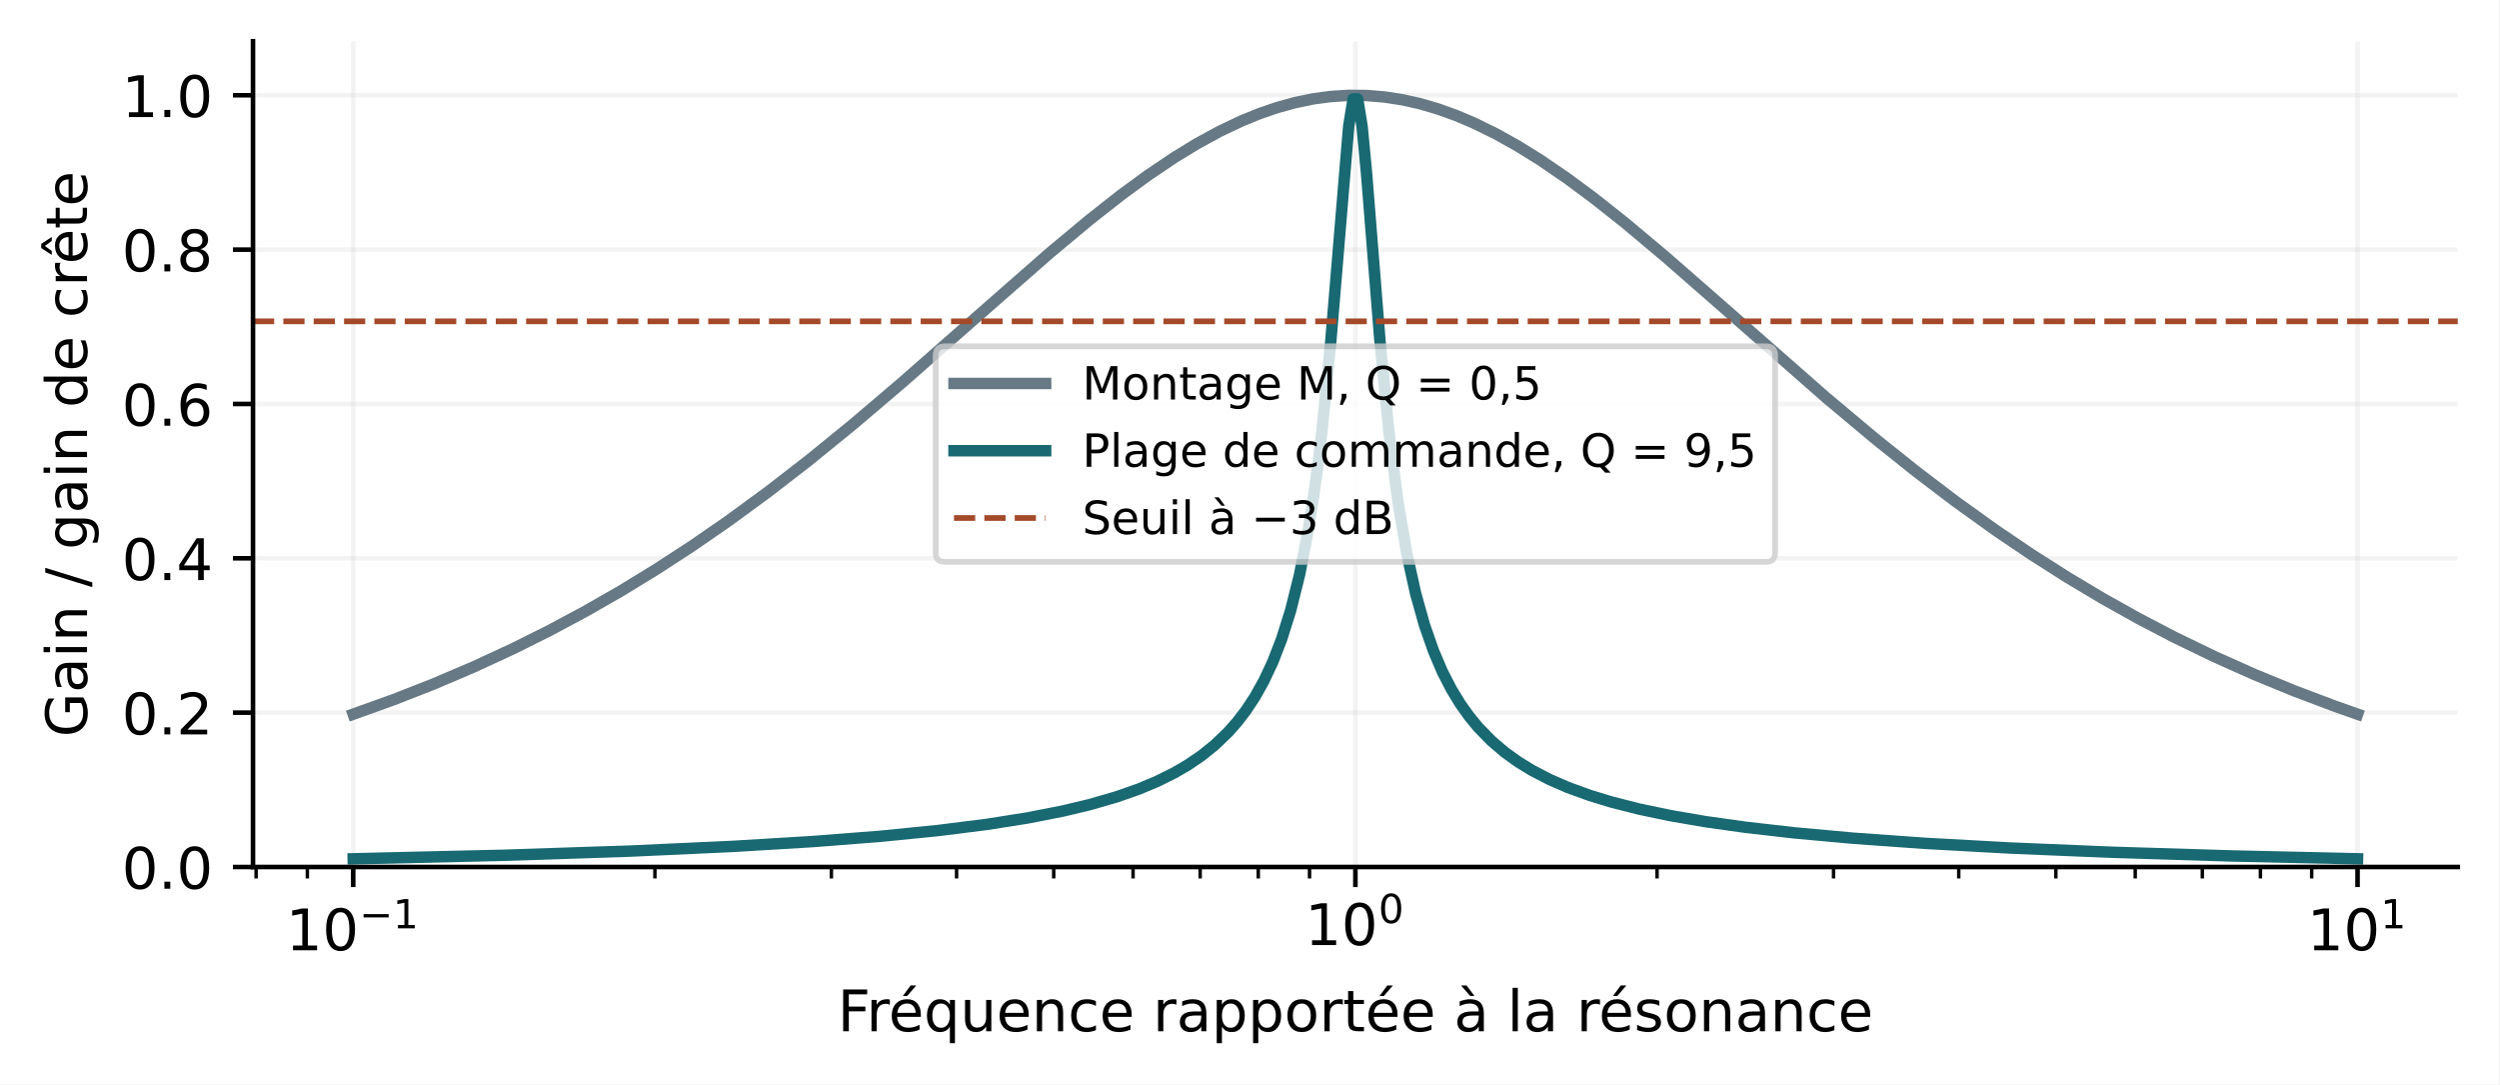
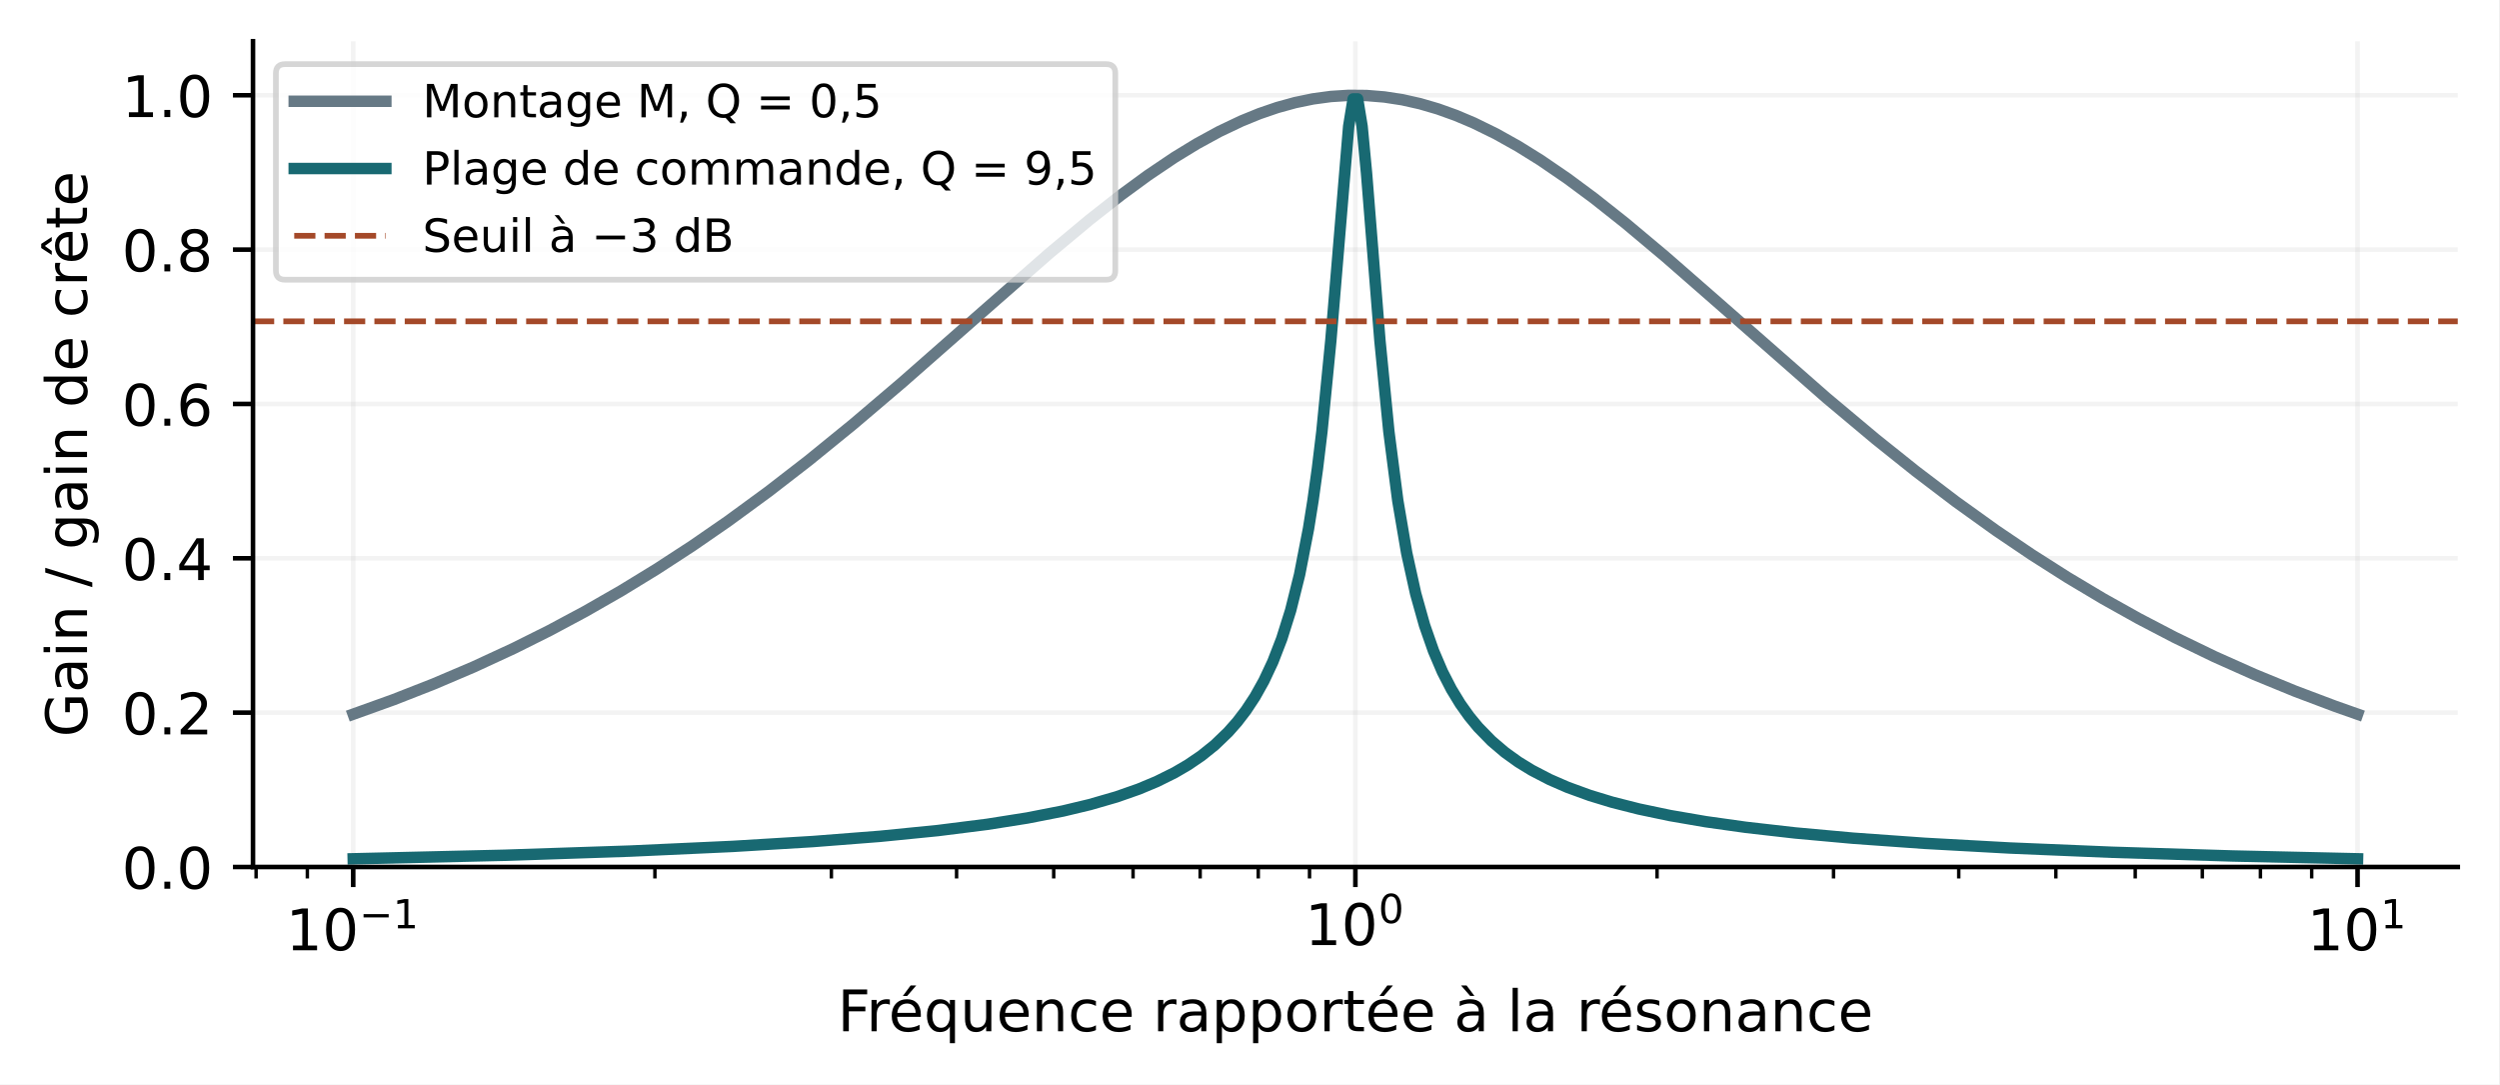
<svg xmlns="http://www.w3.org/2000/svg" xmlns:xlink="http://www.w3.org/1999/xlink" width="436.401pt" height="189.3pt" viewBox="0 0 436.401 189.3" version="1.1">
  <defs>
    <style type="text/css">*{stroke-linejoin: round; stroke-linecap: butt}</style>
  </defs>
  <g id="figure_1">
    <g id="patch_1">
      <path d="M 0 189.3  L 436.401 189.3  L 436.401 0  L 0 0  z " style="fill: #ffffff" />
    </g>
    <g id="axes_1">
      <g id="patch_2">
        <path d="M 44.181 151.344  L 429.201 151.344  L 429.201 7.2  L 44.181 7.2  z " style="fill: #ffffff" />
      </g>
      <g id="matplotlib.axis_1">
        <g id="xtick_1">
          <g id="line2d_1">
            <path d="M 61.682 151.344  L 61.682 7.2  " clip-path="url(#p6a98dae93d)" style="fill: none; stroke: #b0b0b0; stroke-opacity: 0.16; stroke-width: 0.8; stroke-linecap: square" />
          </g>
          <g id="line2d_2">
            <defs>
              <path id="me1e66cb92f" d="M 0 0  L 0 3.5  " style="stroke: #000000; stroke-width: 0.8" />
            </defs>
            <g>
              <use xlink:href="#me1e66cb92f" x="61.682" y="151.344" style="stroke: #000000; stroke-width: 0.8" />
            </g>
          </g>
          <g id="text_1">
            <g transform="translate(49.93216 165.9424)">
              <text>
                <tspan x="0" y="-0.064" style="font-size: 10px; font-family: 'DejaVu Sans'">1</tspan>
                <tspan x="6.362" y="-0.064" style="font-size: 10px; font-family: 'DejaVu Sans'">0</tspan>
                <tspan x="12.82" y="-3.892" style="font-size: 7px; font-family: 'DejaVu Sans'">−</tspan>
                <tspan x="18.686" y="-3.892" style="font-size: 7px; font-family: 'DejaVu Sans'">1</tspan>
              </text>
            </g>
          </g>
        </g>
        <g id="xtick_2">
          <g id="line2d_3">
            <path d="M 236.691 151.344  L 236.691 7.2  " clip-path="url(#p6a98dae93d)" style="fill: none; stroke: #b0b0b0; stroke-opacity: 0.16; stroke-width: 0.8; stroke-linecap: square" />
          </g>
          <g id="line2d_4">
            <g>
              <use xlink:href="#me1e66cb92f" x="236.691" y="151.344" style="stroke: #000000; stroke-width: 0.8" />
            </g>
          </g>
          <g id="text_2">
            <g transform="translate(227.8913 165.9424)">
              <text>
                <tspan x="0" y="-0.977" style="font-size: 10px; font-family: 'DejaVu Sans'">1</tspan>
                <tspan x="6.362" y="-0.977" style="font-size: 10px; font-family: 'DejaVu Sans'">0</tspan>
                <tspan x="12.82" y="-4.805" style="font-size: 7px; font-family: 'DejaVu Sans'">0</tspan>
              </text>
            </g>
          </g>
        </g>
        <g id="xtick_3">
          <g id="line2d_5">
            <path d="M 411.7 151.344  L 411.7 7.2  " clip-path="url(#p6a98dae93d)" style="fill: none; stroke: #b0b0b0; stroke-opacity: 0.16; stroke-width: 0.8; stroke-linecap: square" />
          </g>
          <g id="line2d_6">
            <g>
              <use xlink:href="#me1e66cb92f" x="411.7" y="151.344" style="stroke: #000000; stroke-width: 0.8" />
            </g>
          </g>
          <g id="text_3">
            <g transform="translate(402.9003 165.9424)">
              <text>
                <tspan x="0" y="-0.064" style="font-size: 10px; font-family: 'DejaVu Sans'">1</tspan>
                <tspan x="6.362" y="-0.064" style="font-size: 10px; font-family: 'DejaVu Sans'">0</tspan>
                <tspan x="12.82" y="-3.892" style="font-size: 7px; font-family: 'DejaVu Sans'">1</tspan>
              </text>
            </g>
          </g>
        </g>
        <g id="xtick_4">
          <g id="line2d_7">
            <defs>
              <path id="m837564f374" d="M 0 0  L 0 2  " style="stroke: #000000; stroke-width: 0.6" />
            </defs>
            <g>
              <use xlink:href="#m837564f374" x="44.722" y="151.344" style="stroke: #000000; stroke-width: 0.6" />
            </g>
          </g>
        </g>
        <g id="xtick_5">
          <g id="line2d_8">
            <g>
              <use xlink:href="#m837564f374" x="53.674" y="151.344" style="stroke: #000000; stroke-width: 0.6" />
            </g>
          </g>
        </g>
        <g id="xtick_6">
          <g id="line2d_9">
            <g>
              <use xlink:href="#m837564f374" x="114.365" y="151.344" style="stroke: #000000; stroke-width: 0.6" />
            </g>
          </g>
        </g>
        <g id="xtick_7">
          <g id="line2d_10">
            <g>
              <use xlink:href="#m837564f374" x="145.183" y="151.344" style="stroke: #000000; stroke-width: 0.6" />
            </g>
          </g>
        </g>
        <g id="xtick_8">
          <g id="line2d_11">
            <g>
              <use xlink:href="#m837564f374" x="167.048" y="151.344" style="stroke: #000000; stroke-width: 0.6" />
            </g>
          </g>
        </g>
        <g id="xtick_9">
          <g id="line2d_12">
            <g>
              <use xlink:href="#m837564f374" x="184.008" y="151.344" style="stroke: #000000; stroke-width: 0.6" />
            </g>
          </g>
        </g>
        <g id="xtick_10">
          <g id="line2d_13">
            <g>
              <use xlink:href="#m837564f374" x="197.866" y="151.344" style="stroke: #000000; stroke-width: 0.6" />
            </g>
          </g>
        </g>
        <g id="xtick_11">
          <g id="line2d_14">
            <g>
              <use xlink:href="#m837564f374" x="209.582" y="151.344" style="stroke: #000000; stroke-width: 0.6" />
            </g>
          </g>
        </g>
        <g id="xtick_12">
          <g id="line2d_15">
            <g>
              <use xlink:href="#m837564f374" x="219.731" y="151.344" style="stroke: #000000; stroke-width: 0.6" />
            </g>
          </g>
        </g>
        <g id="xtick_13">
          <g id="line2d_16">
            <g>
              <use xlink:href="#m837564f374" x="228.683" y="151.344" style="stroke: #000000; stroke-width: 0.6" />
            </g>
          </g>
        </g>
        <g id="xtick_14">
          <g id="line2d_17">
            <g>
              <use xlink:href="#m837564f374" x="289.374" y="151.344" style="stroke: #000000; stroke-width: 0.6" />
            </g>
          </g>
        </g>
        <g id="xtick_15">
          <g id="line2d_18">
            <g>
              <use xlink:href="#m837564f374" x="320.192" y="151.344" style="stroke: #000000; stroke-width: 0.6" />
            </g>
          </g>
        </g>
        <g id="xtick_16">
          <g id="line2d_19">
            <g>
              <use xlink:href="#m837564f374" x="342.057" y="151.344" style="stroke: #000000; stroke-width: 0.6" />
            </g>
          </g>
        </g>
        <g id="xtick_17">
          <g id="line2d_20">
            <g>
              <use xlink:href="#m837564f374" x="359.017" y="151.344" style="stroke: #000000; stroke-width: 0.6" />
            </g>
          </g>
        </g>
        <g id="xtick_18">
          <g id="line2d_21">
            <g>
              <use xlink:href="#m837564f374" x="372.875" y="151.344" style="stroke: #000000; stroke-width: 0.6" />
            </g>
          </g>
        </g>
        <g id="xtick_19">
          <g id="line2d_22">
            <g>
              <use xlink:href="#m837564f374" x="384.591" y="151.344" style="stroke: #000000; stroke-width: 0.6" />
            </g>
          </g>
        </g>
        <g id="xtick_20">
          <g id="line2d_23">
            <g>
              <use xlink:href="#m837564f374" x="394.74" y="151.344" style="stroke: #000000; stroke-width: 0.6" />
            </g>
          </g>
        </g>
        <g id="xtick_21">
          <g id="line2d_24">
            <g>
              <use xlink:href="#m837564f374" x="403.692" y="151.344" style="stroke: #000000; stroke-width: 0.6" />
            </g>
          </g>
        </g>
        <g id="text_4">
          <text style="font-size: 10px; font-family: 'DejaVu Sans'; text-anchor: middle" x="236.691" y="180.021" transform="rotate(-0 236.6912 180.0206)">Fréquence rapportée à la résonance</text>
        </g>
      </g>
      <g id="matplotlib.axis_2">
        <g id="ytick_1">
          <g id="line2d_25">
            <path d="M 44.181 151.344  L 429.201 151.344  " clip-path="url(#p6a98dae93d)" style="fill: none; stroke: #b0b0b0; stroke-opacity: 0.16; stroke-width: 0.8; stroke-linecap: square" />
          </g>
          <g id="line2d_26">
            <defs>
              <path id="m4fb168d857" d="M 0 0  L -3.5 0  " style="stroke: #000000; stroke-width: 0.8" />
            </defs>
            <g>
              <use xlink:href="#m4fb168d857" x="44.181" y="151.344" style="stroke: #000000; stroke-width: 0.8" />
            </g>
          </g>
          <g id="text_5">
            <text style="font-size: 10px; font-family: 'DejaVu Sans'; text-anchor: end" x="37.181" y="155.143" transform="rotate(-0 37.18125 155.1432)">0.0</text>
          </g>
        </g>
        <g id="ytick_2">
          <g id="line2d_27">
            <path d="M 44.181 124.401  L 429.201 124.401  " clip-path="url(#p6a98dae93d)" style="fill: none; stroke: #b0b0b0; stroke-opacity: 0.16; stroke-width: 0.8; stroke-linecap: square" />
          </g>
          <g id="line2d_28">
            <g>
              <use xlink:href="#m4fb168d857" x="44.181" y="124.401" style="stroke: #000000; stroke-width: 0.8" />
            </g>
          </g>
          <g id="text_6">
            <text style="font-size: 10px; font-family: 'DejaVu Sans'; text-anchor: end" x="37.181" y="128.2" transform="rotate(-0 37.18125 128.2004)">0.2</text>
          </g>
        </g>
        <g id="ytick_3">
          <g id="line2d_29">
            <path d="M 44.181 97.458  L 429.201 97.458  " clip-path="url(#p6a98dae93d)" style="fill: none; stroke: #b0b0b0; stroke-opacity: 0.16; stroke-width: 0.8; stroke-linecap: square" />
          </g>
          <g id="line2d_30">
            <g>
              <use xlink:href="#m4fb168d857" x="44.181" y="97.458" style="stroke: #000000; stroke-width: 0.8" />
            </g>
          </g>
          <g id="text_7">
            <text style="font-size: 10px; font-family: 'DejaVu Sans'; text-anchor: end" x="37.181" y="101.258" transform="rotate(-0 37.18125 101.2576)">0.4</text>
          </g>
        </g>
        <g id="ytick_4">
          <g id="line2d_31">
            <path d="M 44.181 70.516  L 429.201 70.516  " clip-path="url(#p6a98dae93d)" style="fill: none; stroke: #b0b0b0; stroke-opacity: 0.16; stroke-width: 0.8; stroke-linecap: square" />
          </g>
          <g id="line2d_32">
            <g>
              <use xlink:href="#m4fb168d857" x="44.181" y="70.516" style="stroke: #000000; stroke-width: 0.8" />
            </g>
          </g>
          <g id="text_8">
            <text style="font-size: 10px; font-family: 'DejaVu Sans'; text-anchor: end" x="37.181" y="74.315" transform="rotate(-0 37.18125 74.31481)">0.6</text>
          </g>
        </g>
        <g id="ytick_5">
          <g id="line2d_33">
            <path d="M 44.181 43.573  L 429.201 43.573  " clip-path="url(#p6a98dae93d)" style="fill: none; stroke: #b0b0b0; stroke-opacity: 0.16; stroke-width: 0.8; stroke-linecap: square" />
          </g>
          <g id="line2d_34">
            <g>
              <use xlink:href="#m4fb168d857" x="44.181" y="43.573" style="stroke: #000000; stroke-width: 0.8" />
            </g>
          </g>
          <g id="text_9">
            <text style="font-size: 10px; font-family: 'DejaVu Sans'; text-anchor: end" x="37.181" y="47.372" transform="rotate(-0 37.18125 47.372)">0.8</text>
          </g>
        </g>
        <g id="ytick_6">
          <g id="line2d_35">
            <path d="M 44.181 16.63  L 429.201 16.63  " clip-path="url(#p6a98dae93d)" style="fill: none; stroke: #b0b0b0; stroke-opacity: 0.16; stroke-width: 0.8; stroke-linecap: square" />
          </g>
          <g id="line2d_36">
            <g>
              <use xlink:href="#m4fb168d857" x="44.181" y="16.63" style="stroke: #000000; stroke-width: 0.8" />
            </g>
          </g>
          <g id="text_10">
            <text style="font-size: 10px; font-family: 'DejaVu Sans'; text-anchor: end" x="37.181" y="20.429" transform="rotate(-0 37.18125 20.4292)">1.0</text>
          </g>
        </g>
        <g id="text_11">
          <text style="font-size: 10px; font-family: 'DejaVu Sans'; text-anchor: middle" x="15.198" y="79.272" transform="rotate(-90 15.19844 79.272)">Gain / gain de crête</text>
        </g>
      </g>
      <g id="line2d_37">
        <path d="M 61.682 124.668  L 68.698 122.147  L 75.714 119.4  L 82.73 116.412  L 89.746 113.167  L 95.982 110.053  L 102.219 106.714  L 108.455 103.14  L 114.692 99.325  L 120.928 95.265  L 127.164 90.958  L 134.18 85.823  L 141.196 80.395  L 148.992 74.051  L 157.567 66.757  L 169.26 56.478  L 183.292 44.183  L 190.308 38.335  L 195.765 34.049  L 200.442 30.622  L 205.119 27.471  L 209.017 25.092  L 212.915 22.963  L 216.813 21.11  L 219.931 19.84  L 223.049 18.771  L 226.167 17.911  L 229.286 17.267  L 232.404 16.844  L 235.522 16.646  L 238.64 16.674  L 241.758 16.929  L 244.877 17.407  L 247.995 18.106  L 251.113 19.019  L 254.231 20.139  L 257.349 21.457  L 261.247 23.367  L 265.145 25.548  L 269.043 27.975  L 273.72 31.175  L 278.397 34.644  L 283.854 38.968  L 290.87 44.851  L 300.225 53.026  L 318.934 69.442  L 327.509 76.626  L 334.525 82.236  L 341.541 87.568  L 348.557 92.602  L 354.793 96.816  L 361.03 100.784  L 367.266 104.508  L 373.502 107.993  L 379.739 111.247  L 386.755 114.642  L 393.771 117.771  L 400.787 120.65  L 407.803 123.294  L 411.7 124.668  L 411.7 124.668  " clip-path="url(#p6a98dae93d)" style="fill: none; stroke: #667985; stroke-width: 2; stroke-linecap: square" />
      </g>
      <g id="line2d_38">
        <path d="M 61.682 149.912  L 88.187 149.293  L 110.014 148.567  L 127.944 147.749  L 141.976 146.9  L 153.669 145.989  L 163.803 144.98  L 172.378 143.898  L 179.394 142.791  L 185.631 141.57  L 190.308 140.452  L 194.985 139.1  L 198.883 137.732  L 202.001 136.428  L 205.119 134.881  L 207.458 133.515  L 209.797 131.924  L 212.135 130.047  L 214.474 127.798  L 216.033 126.035  L 217.592 124.004  L 219.151 121.641  L 220.71 118.858  L 222.27 115.536  L 223.829 111.511  L 225.388 106.547  L 226.947 100.304  L 228.506 92.285  L 229.286 87.398  L 230.065 81.785  L 230.845 75.325  L 232.404 59.469  L 235.522 22.041  L 236.301 17.265  L 237.081 17.265  L 237.861 22.041  L 238.64 30.24  L 240.979 59.469  L 242.538 75.325  L 244.097 87.398  L 245.656 96.555  L 247.215 103.612  L 248.774 109.165  L 250.333 113.625  L 251.892 117.273  L 253.452 120.308  L 255.011 122.869  L 256.57 125.056  L 258.129 126.947  L 260.468 129.344  L 262.806 131.333  L 265.145 133.012  L 267.483 134.447  L 270.602 136.067  L 273.72 137.426  L 277.618 138.846  L 281.515 140.031  L 286.193 141.219  L 291.65 142.364  L 297.886 143.436  L 304.902 144.421  L 313.477 145.397  L 323.611 146.318  L 336.084 147.208  L 350.895 148.025  L 368.825 148.772  L 389.873 149.42  L 411.7 149.912  L 411.7 149.912  " clip-path="url(#p6a98dae93d)" style="fill: none; stroke: #186972; stroke-width: 2; stroke-linecap: square" />
      </g>
      <g id="line2d_39">
        <path d="M 44.181 56.087  L 429.201 56.087  " clip-path="url(#p6a98dae93d)" style="fill: none; stroke-dasharray: 3.7,1.6; stroke-dashoffset: 0; stroke: #a44929" />
      </g>
      <g id="patch_3">
        <path d="M 44.181 151.344  L 44.181 7.2  " style="fill: none; stroke: #000000; stroke-width: 0.8; stroke-linejoin: miter; stroke-linecap: square" />
      </g>
      <g id="patch_4">
        <path d="M 44.181 151.344  L 429.201 151.344  " style="fill: none; stroke: #000000; stroke-width: 0.8; stroke-linejoin: miter; stroke-linecap: square" />
      </g>
      <g id="legend_1">
        <g id="patch_5">
-           <path d="M 165 98.086  L 308.382 98.086  Q 309.983 98.086 309.983 96.486  L 309.983 62.058  Q 309.983 60.458 308.382 60.458  L 165 60.458  Q 163.4 60.458 163.4 62.058  L 163.4 96.486  Q 163.4 98.086 165 98.086  z " style="fill: #ffffff; opacity: 0.8; stroke: #cccccc; stroke-linejoin: miter" />
+           <path d="M 49.781 48.828  L 193.164 48.828  Q 194.764 48.828 194.764 47.227  L 194.764 12.8  Q 194.764 11.2 193.164 11.2  L 49.781 11.2  Q 48.181 11.2 48.181 12.8  L 48.181 47.227  Q 48.181 48.828 49.781 48.828  z " style="fill: #ffffff; opacity: 0.8; stroke: #cccccc; stroke-linejoin: miter" />
        </g>
        <g id="line2d_40">
-           <path d="M 166.6 66.937  L 174.6 66.937  L 182.6 66.937  " style="fill: none; stroke: #667985; stroke-width: 2; stroke-linecap: square" />
+           <path d="M 51.381 17.679  L 59.381 17.679  L 67.381 17.679  " style="fill: none; stroke: #667985; stroke-width: 2; stroke-linecap: square" />
        </g>
        <g id="text_12">
-           <text style="font-size: 8px; font-family: 'DejaVu Sans'; text-anchor: start" x="189" y="69.737" transform="rotate(-0 189 69.737)">Montage M, Q = 0,5</text>
+           <text style="font-size: 8px; font-family: 'DejaVu Sans'; text-anchor: start" x="73.781" y="20.479" transform="rotate(-0 73.78125 20.47875)">Montage M, Q = 0,5</text>
        </g>
        <g id="line2d_41">
-           <path d="M 166.6 78.68  L 174.6 78.68  L 182.6 78.68  " style="fill: none; stroke: #186972; stroke-width: 2; stroke-linecap: square" />
+           <path d="M 51.381 29.421  L 59.381 29.421  L 67.381 29.421  " style="fill: none; stroke: #186972; stroke-width: 2; stroke-linecap: square" />
        </g>
        <g id="text_13">
-           <text style="font-size: 8px; font-family: 'DejaVu Sans'; text-anchor: start" x="189" y="81.48" transform="rotate(-0 189 81.4795)">Plage de commande, Q = 9,5</text>
+           <text style="font-size: 8px; font-family: 'DejaVu Sans'; text-anchor: start" x="73.781" y="32.221" transform="rotate(-0 73.78125 32.22125)">Plage de commande, Q = 9,5</text>
        </g>
        <g id="line2d_42">
-           <path d="M 166.6 90.422  L 174.6 90.422  L 182.6 90.422  " style="fill: none; stroke-dasharray: 3.7,1.6; stroke-dashoffset: 0; stroke: #a44929" />
+           <path d="M 51.381 41.164  L 59.381 41.164  L 67.381 41.164  " style="fill: none; stroke-dasharray: 3.7,1.6; stroke-dashoffset: 0; stroke: #a44929" />
        </g>
        <g id="text_14">
-           <text style="font-size: 8px; font-family: 'DejaVu Sans'; text-anchor: start" x="189" y="93.222" transform="rotate(-0 189 93.222)">Seuil à −3 dB</text>
+           <text style="font-size: 8px; font-family: 'DejaVu Sans'; text-anchor: start" x="73.781" y="43.964" transform="rotate(-0 73.78125 43.96375)">Seuil à −3 dB</text>
        </g>
      </g>
    </g>
  </g>
  <defs>
    <clipPath id="p6a98dae93d">
      <rect x="44.181" y="7.2" width="385.02" height="144.144" />
    </clipPath>
  </defs>
</svg>
